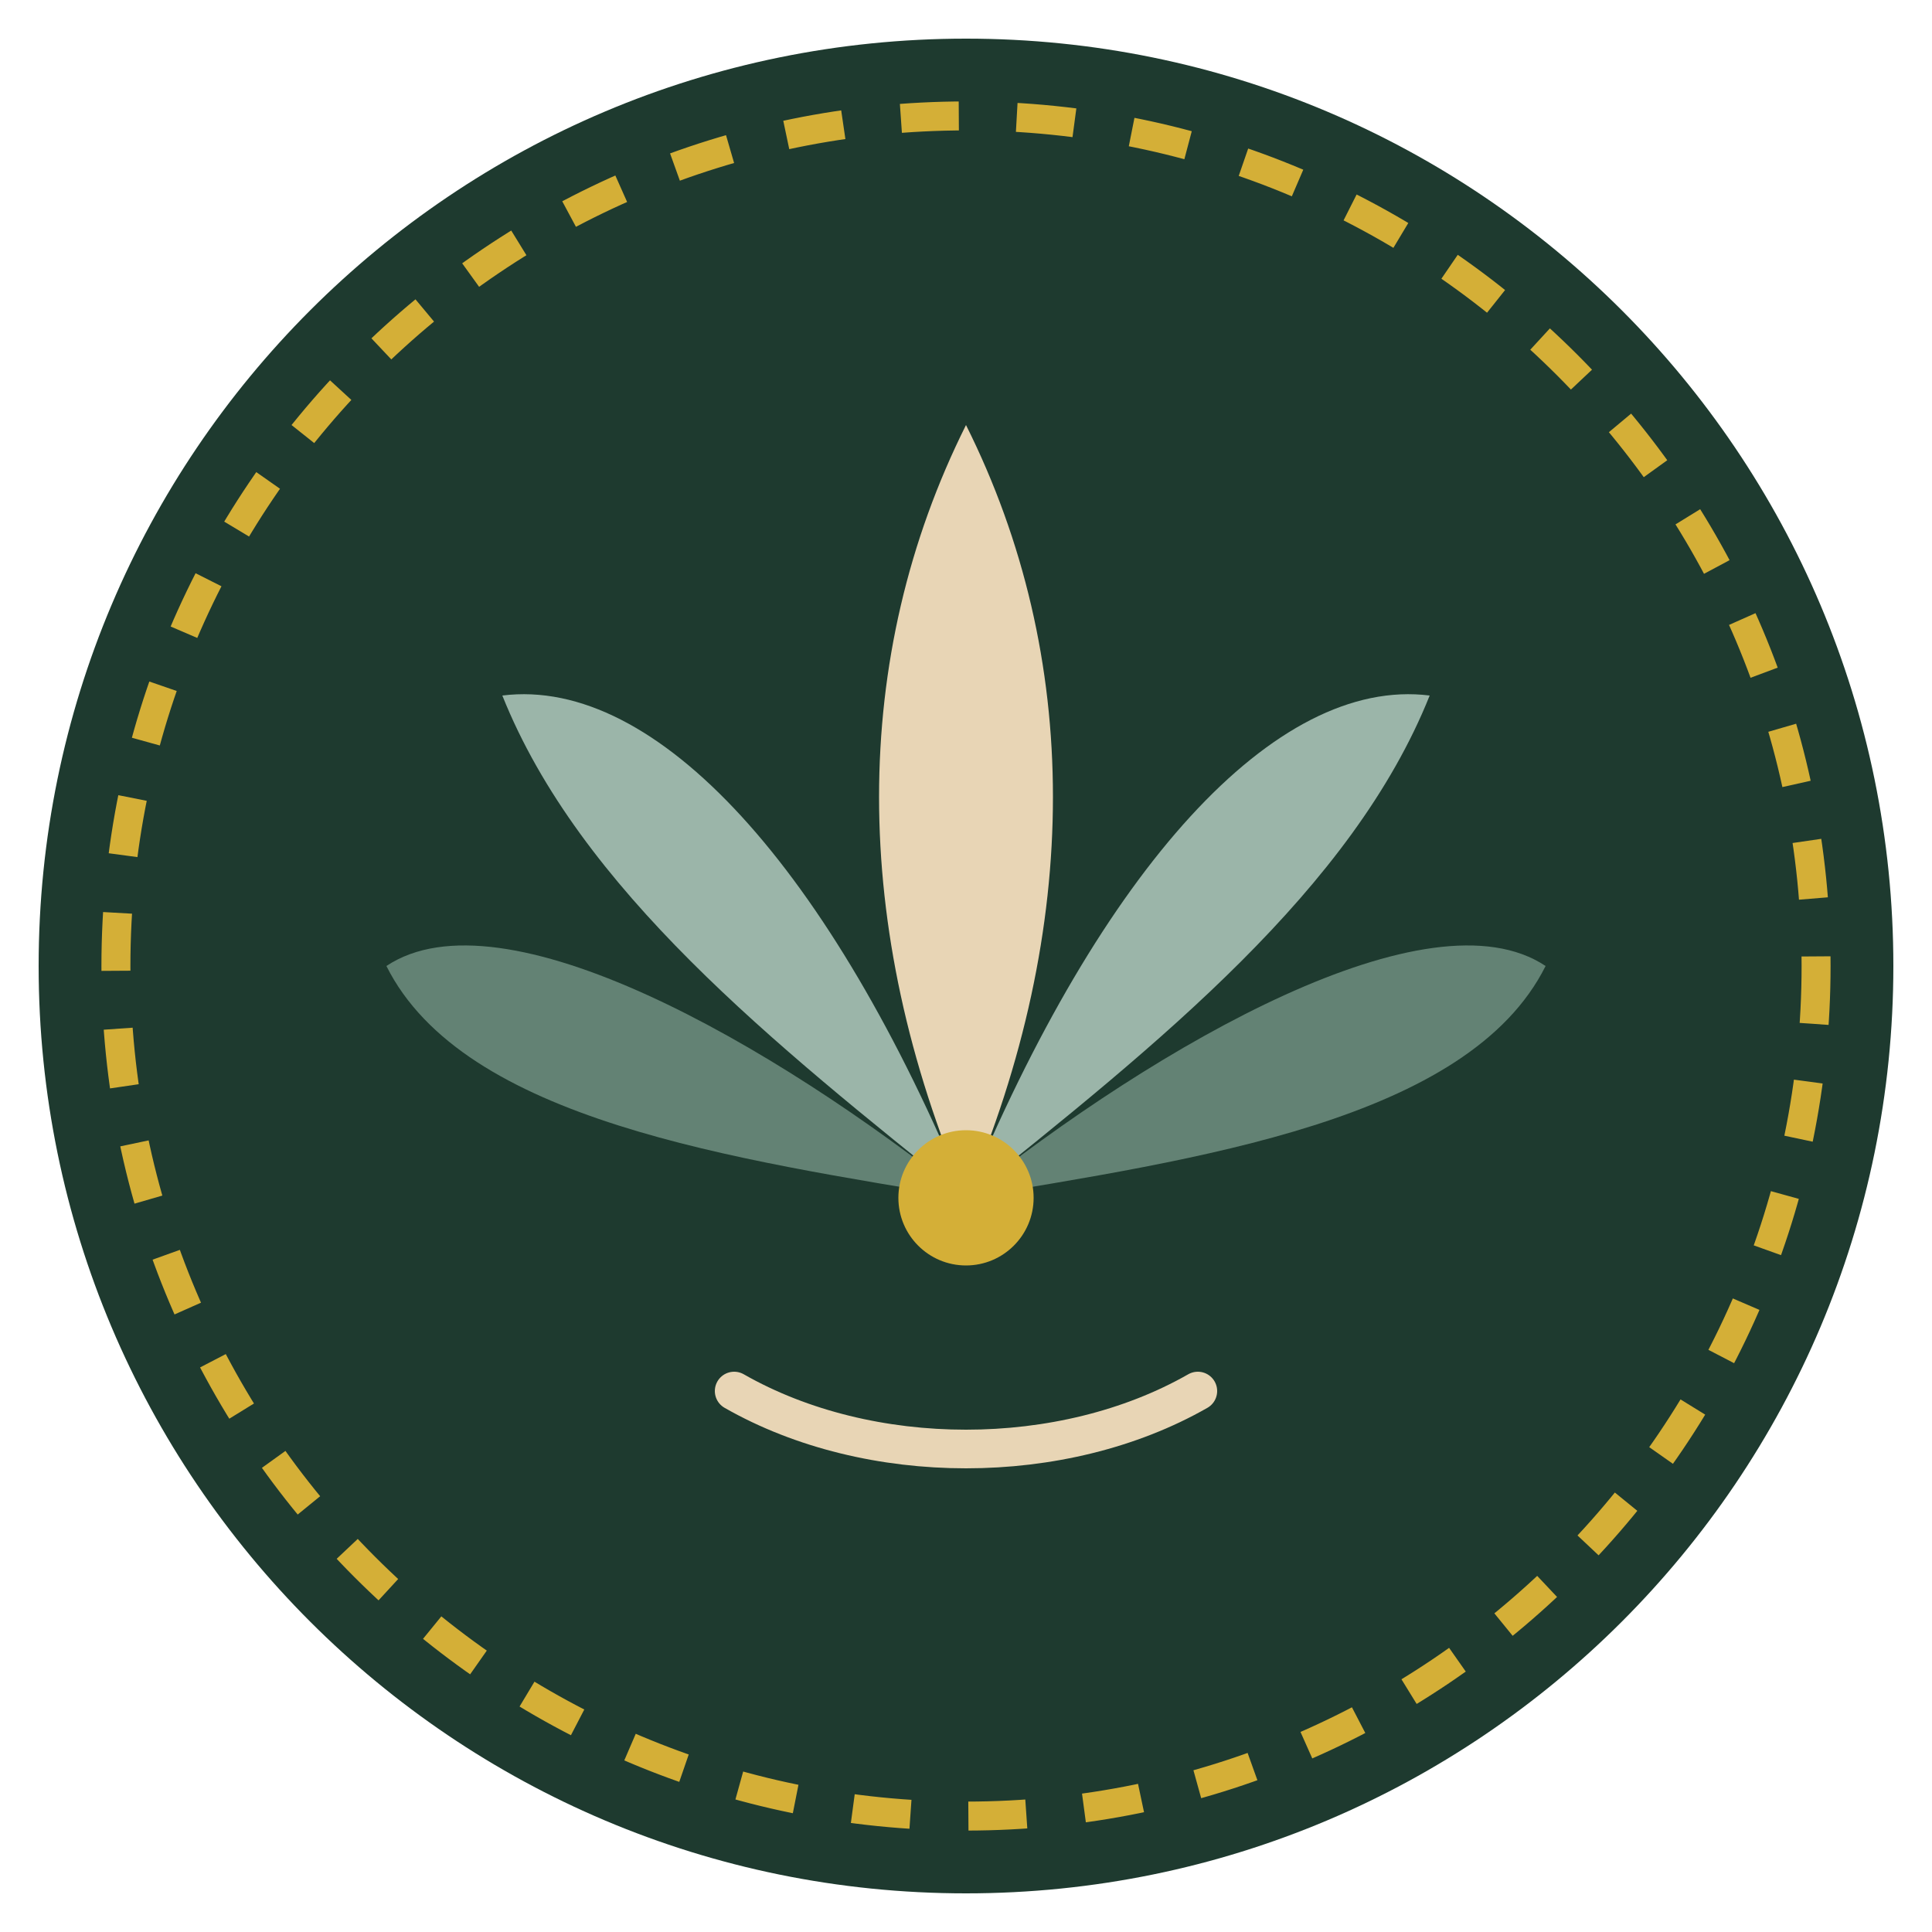
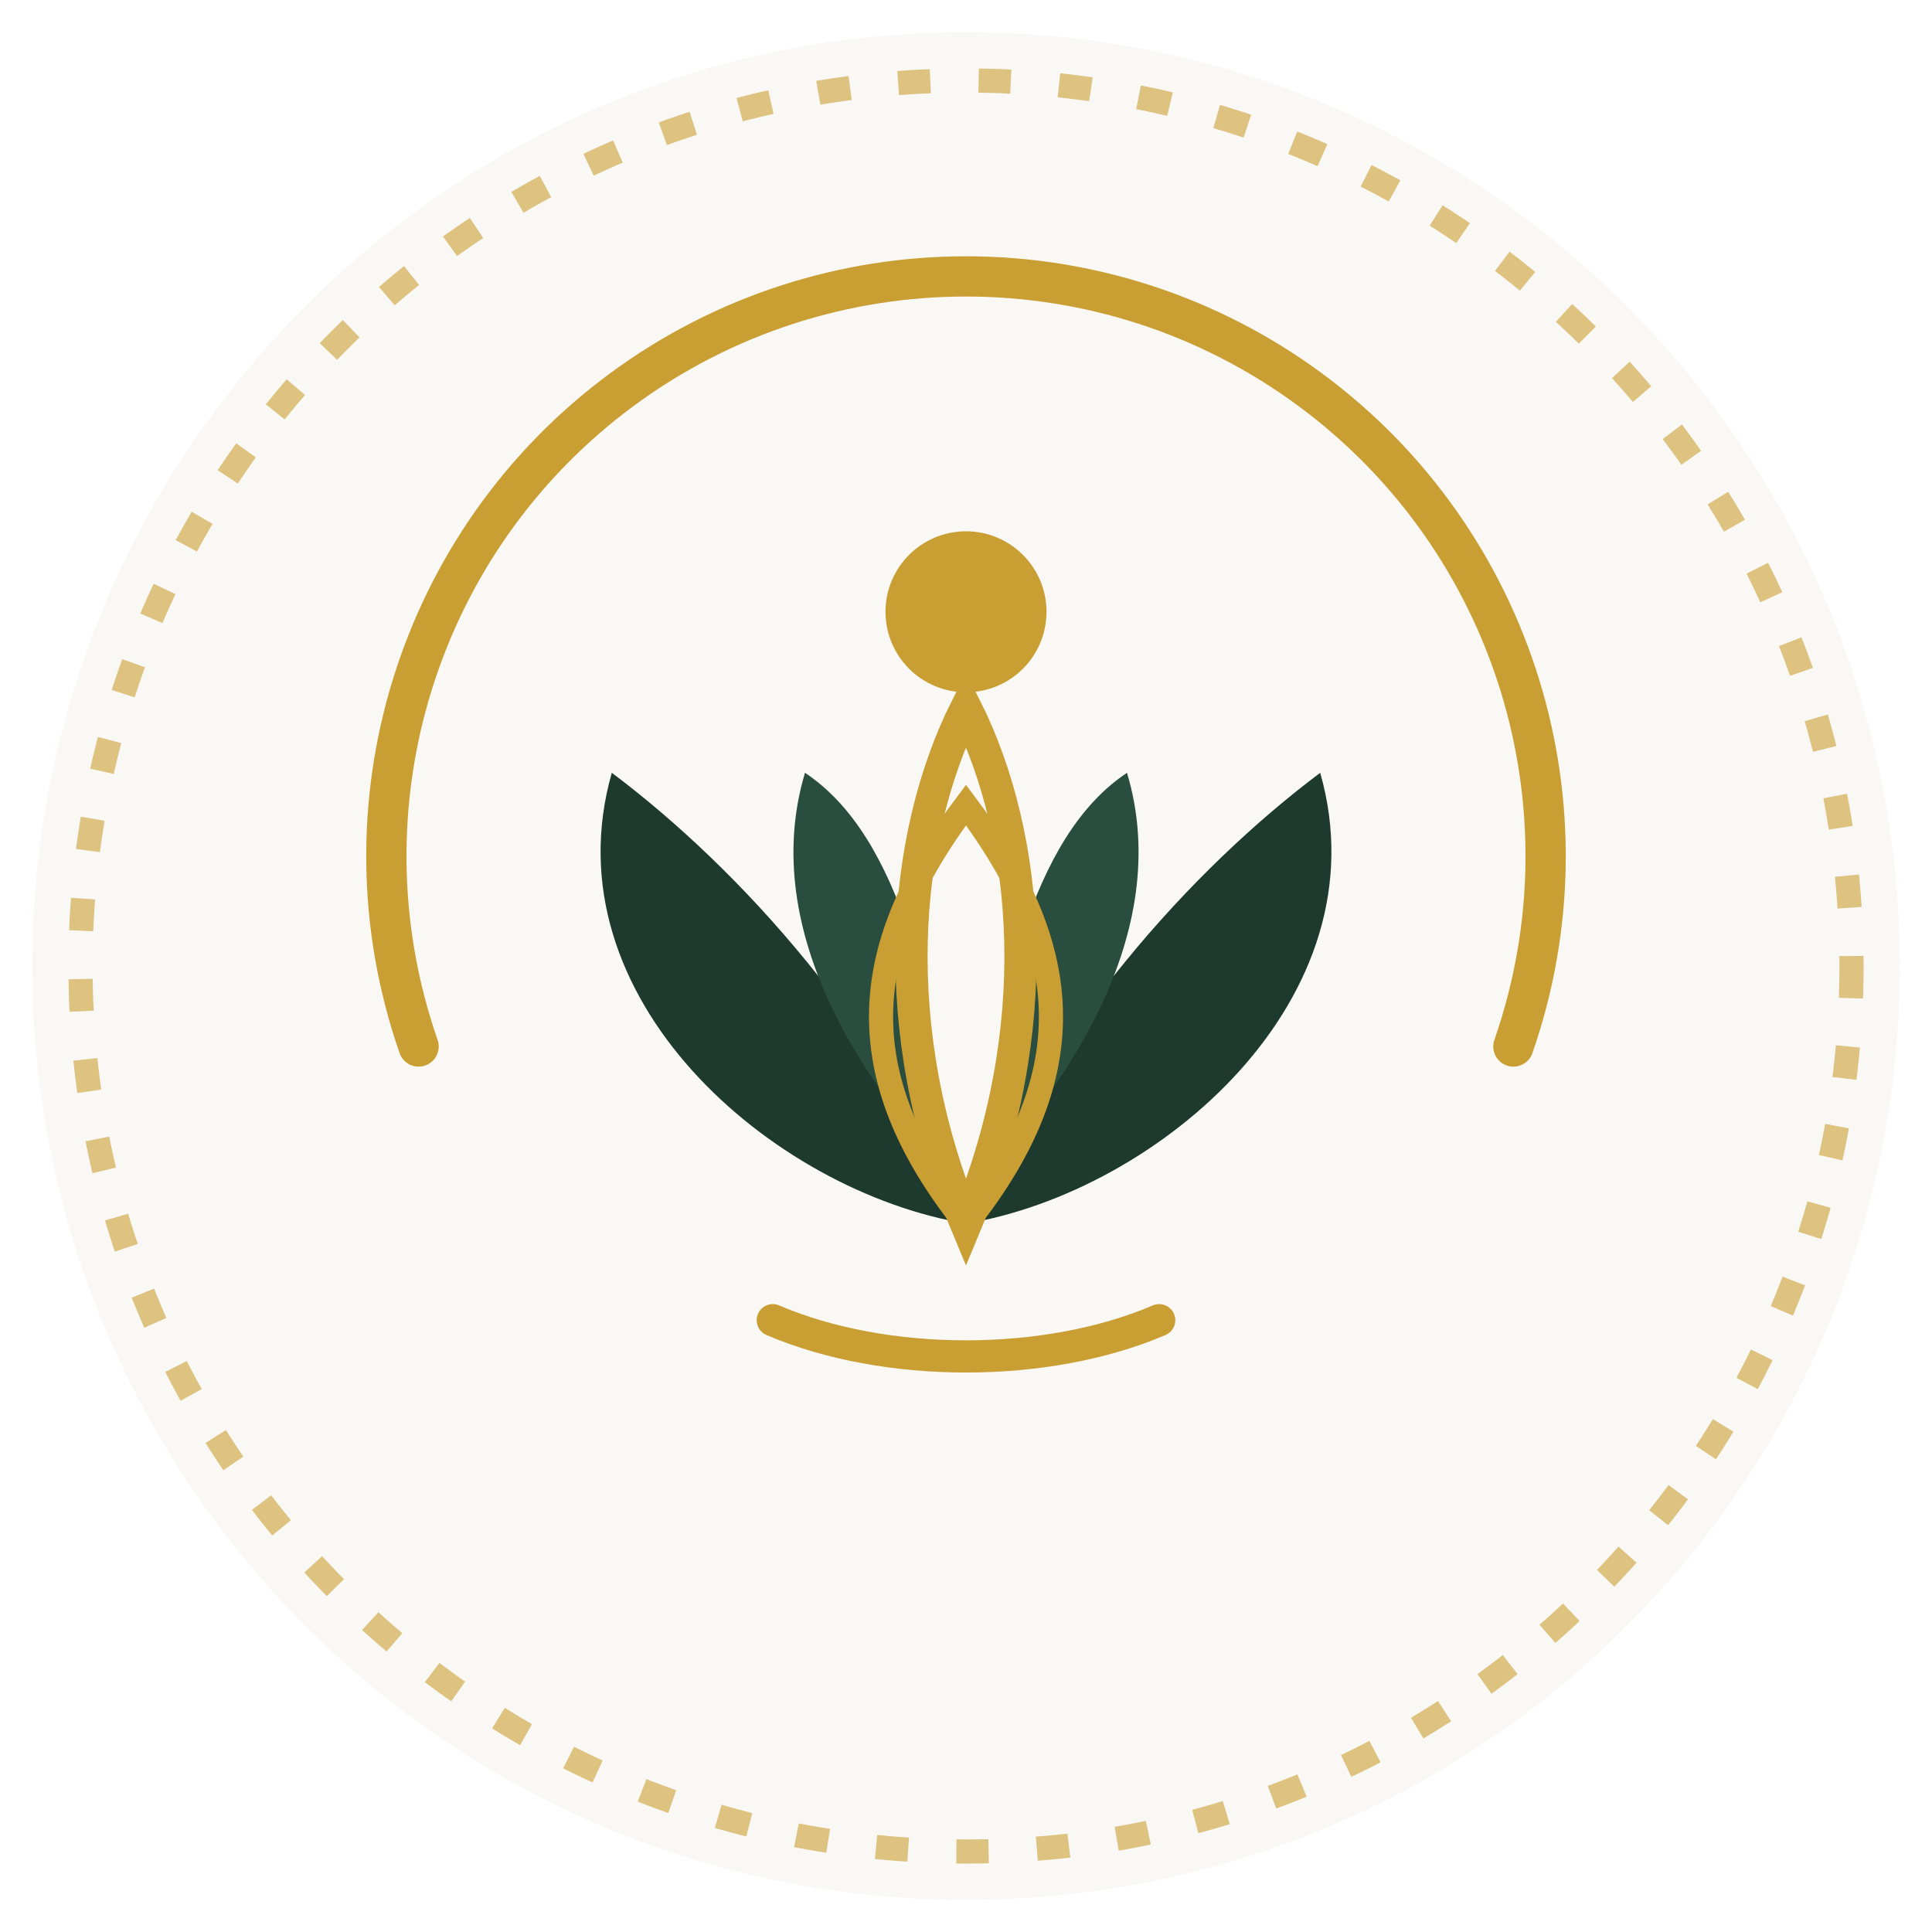
- <svg xmlns="http://www.w3.org/2000/svg" viewBox="0 0 100 100" fill="none">
-   <circle cx="50" cy="50" r="48" fill="#1E3A2F" />
-   <circle cx="50" cy="50" r="44" stroke="#D4AF37" stroke-width="1.5" stroke-dasharray="3 3" />
-   <path d="M50 22 C44 34, 44 48, 50 62 C56 48, 56 34, 50 22 Z" fill="#E8D5B5" />
-   <path d="M50 62 C40 54, 30 46, 26 36 C34 35, 43 45, 50 62 Z" fill="#A8C2B6" opacity="0.9" />
-   <path d="M50 62 C60 54, 70 46, 74 36 C66 35, 57 45, 50 62 Z" fill="#A8C2B6" opacity="0.9" />
-   <path d="M50 62 C38 60, 24 58, 20 50 C26 46, 40 54, 50 62 Z" fill="#7A9A8B" opacity="0.75" />
-   <path d="M50 62 C62 60, 76 58, 80 50 C74 46, 60 54, 50 62 Z" fill="#7A9A8B" opacity="0.75" />
-   <circle cx="50" cy="62" r="3.5" fill="#D4AF37" />
-   <path d="M38 72 C45 76, 55 76, 62 72" stroke="#E8D5B5" stroke-width="2" stroke-linecap="round" />
+ <svg xmlns="http://www.w3.org/2000/svg" viewBox="0 0 120 120" fill="none">
+   <circle cx="60" cy="60" r="58" fill="#FAF8F5" />
+   <circle cx="60" cy="60" r="55" stroke="#C99E32" stroke-width="1.5" stroke-dasharray="2 3" opacity="0.6" />
+   <path d="M26 65 A36 36 0 1 1 94 65" stroke="#C99E32" stroke-width="2.5" stroke-linecap="round" />
+   <circle cx="60" cy="38" r="5" fill="#C99E32" />
+   <path d="M60 76 C48 74 34 62 38 48 C46 54 55 64 60 76 Z" fill="#1E3A2F" />
+   <path d="M60 76 C72 74 86 62 82 48 C74 54 65 64 60 76 Z" fill="#1E3A2F" />
+   <path d="M60 74 C54 68 47 58 50 48 C56 52 58 62 60 74 Z" fill="#294D3F" />
+   <path d="M60 74 C66 68 73 58 70 48 C64 52 62 62 60 74 Z" fill="#294D3F" />
+   <path d="M60 44 C56 52 55 64 60 76 C65 64 64 52 60 44 Z" stroke="#C99E32" stroke-width="2" fill="#FAF8F5" />
+   <path d="M60 50 C54 58 52 66 60 76 C68 66 66 58 60 50 Z" stroke="#C99E32" stroke-width="1.5" fill="none" />
+   <path d="M48 82 C55 85 65 85 72 82" stroke="#C99E32" stroke-width="2" stroke-linecap="round" />
</svg>
